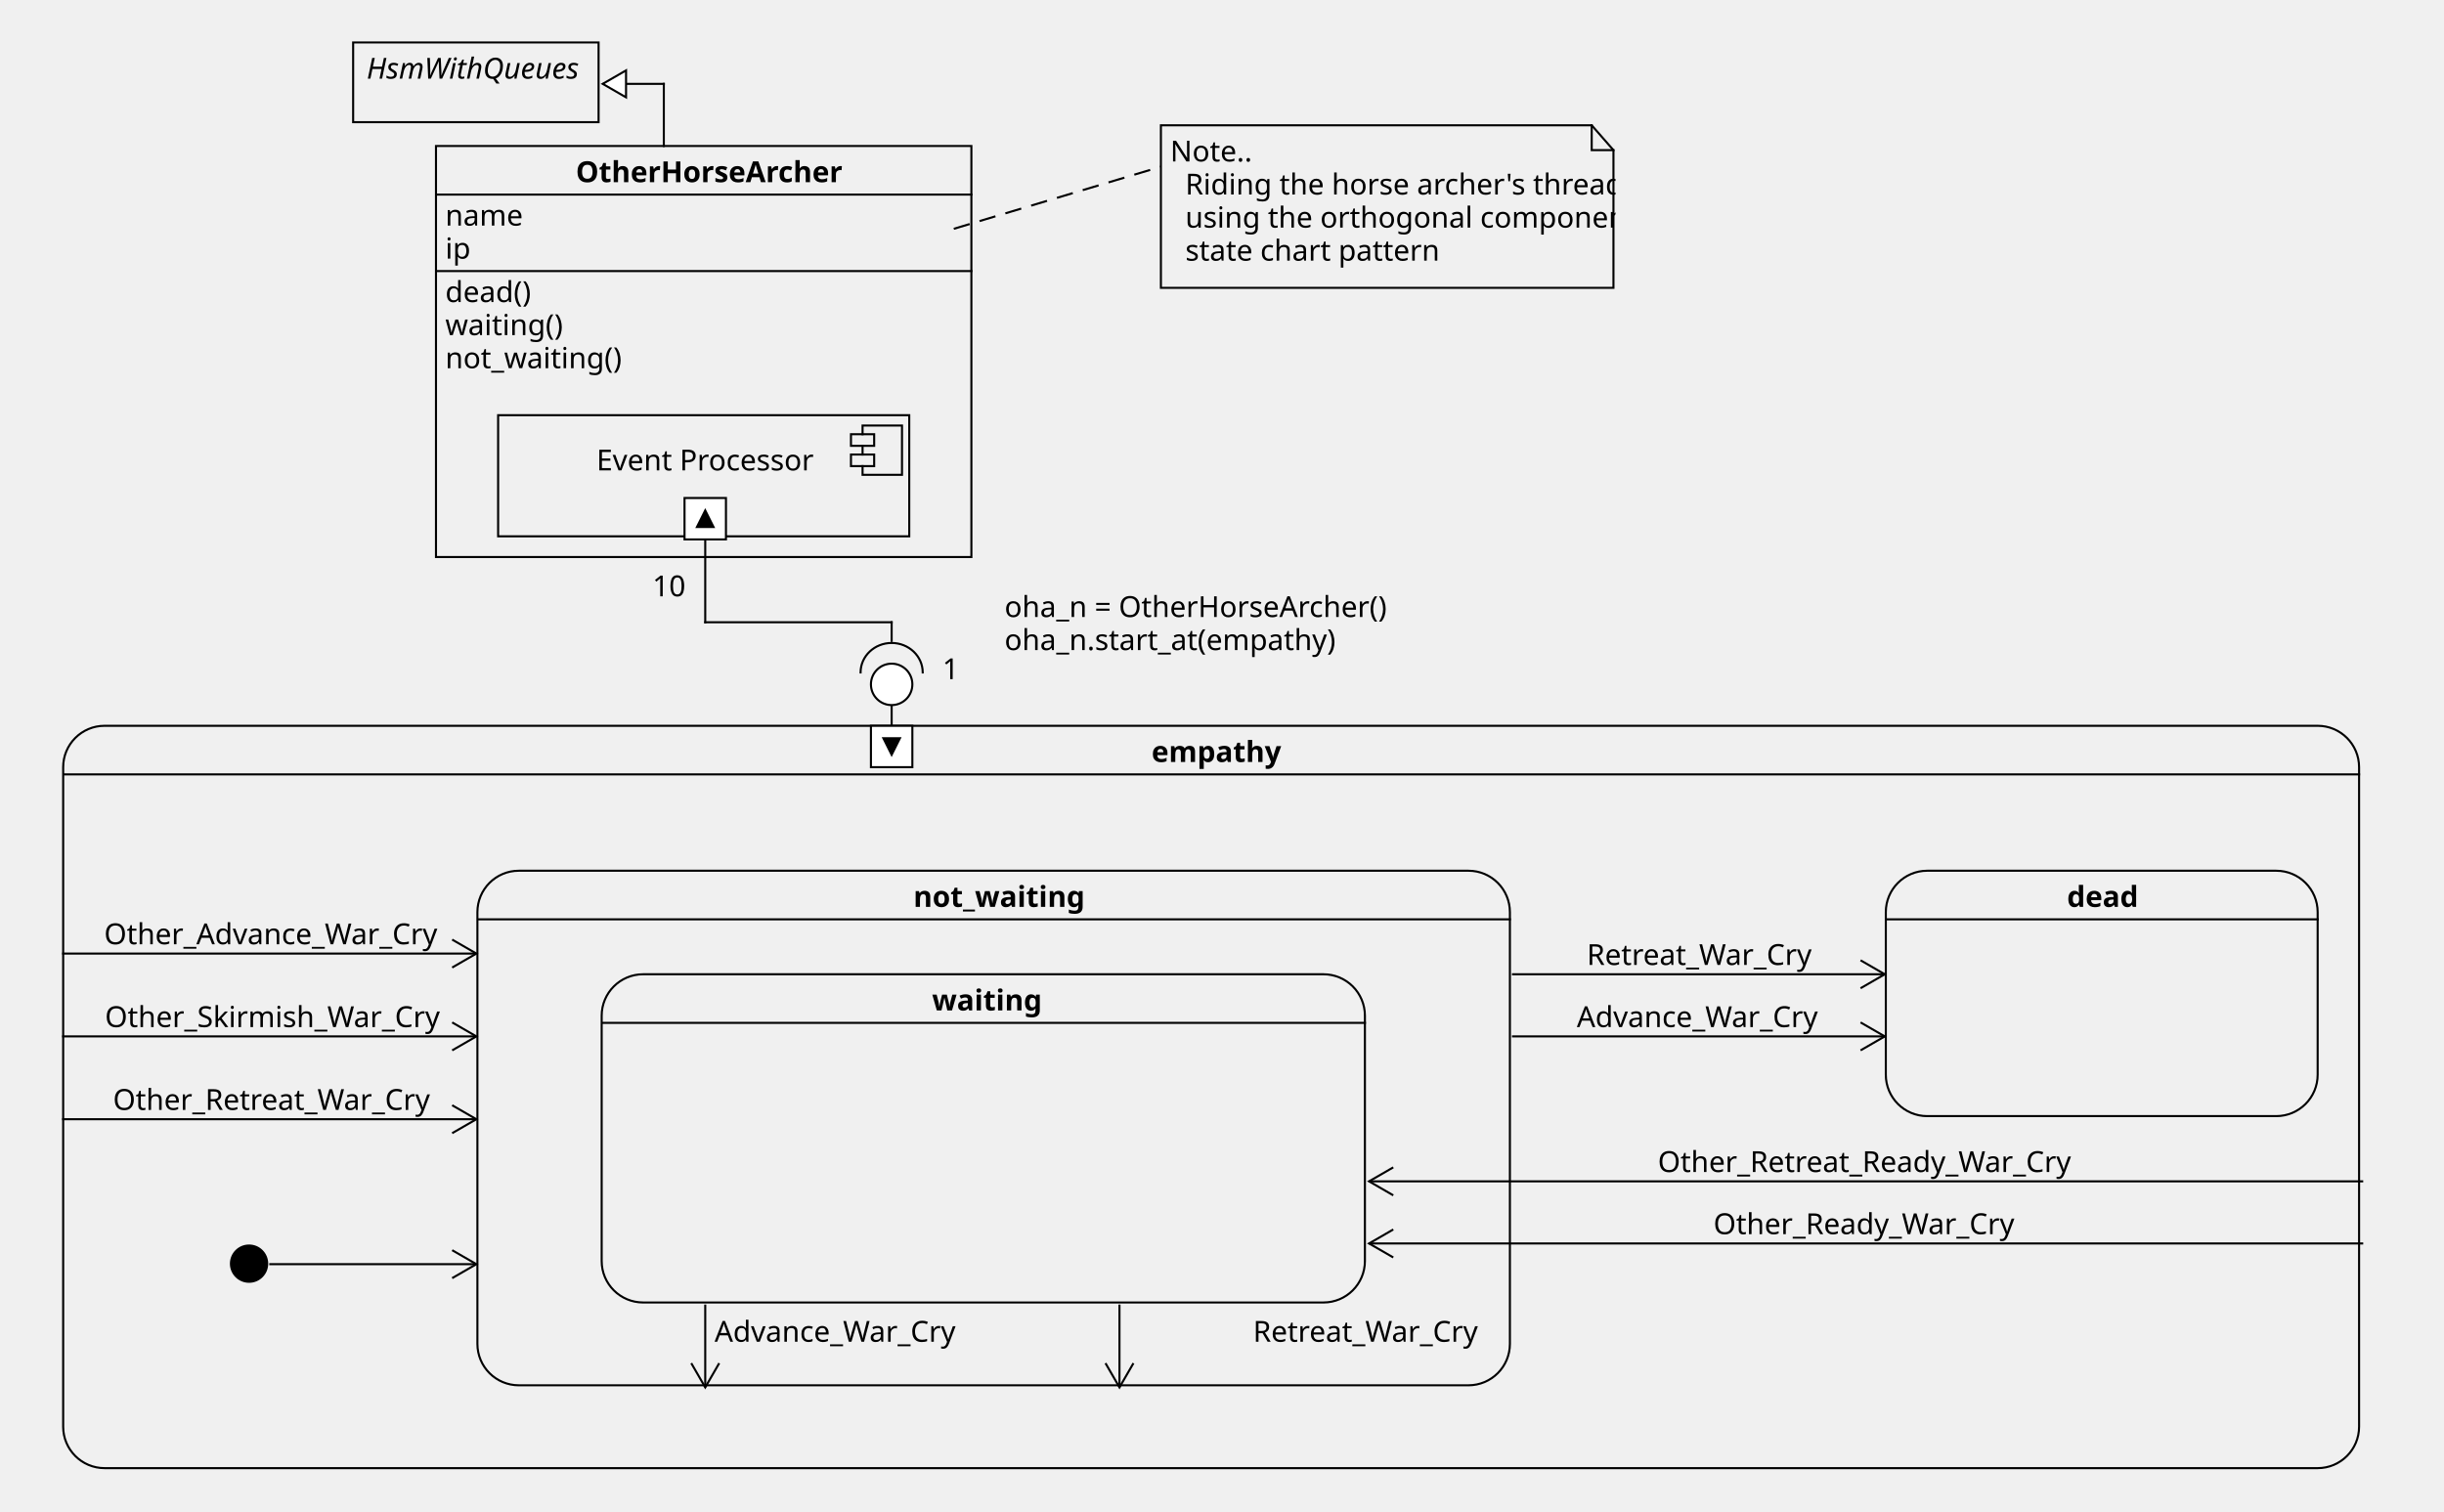
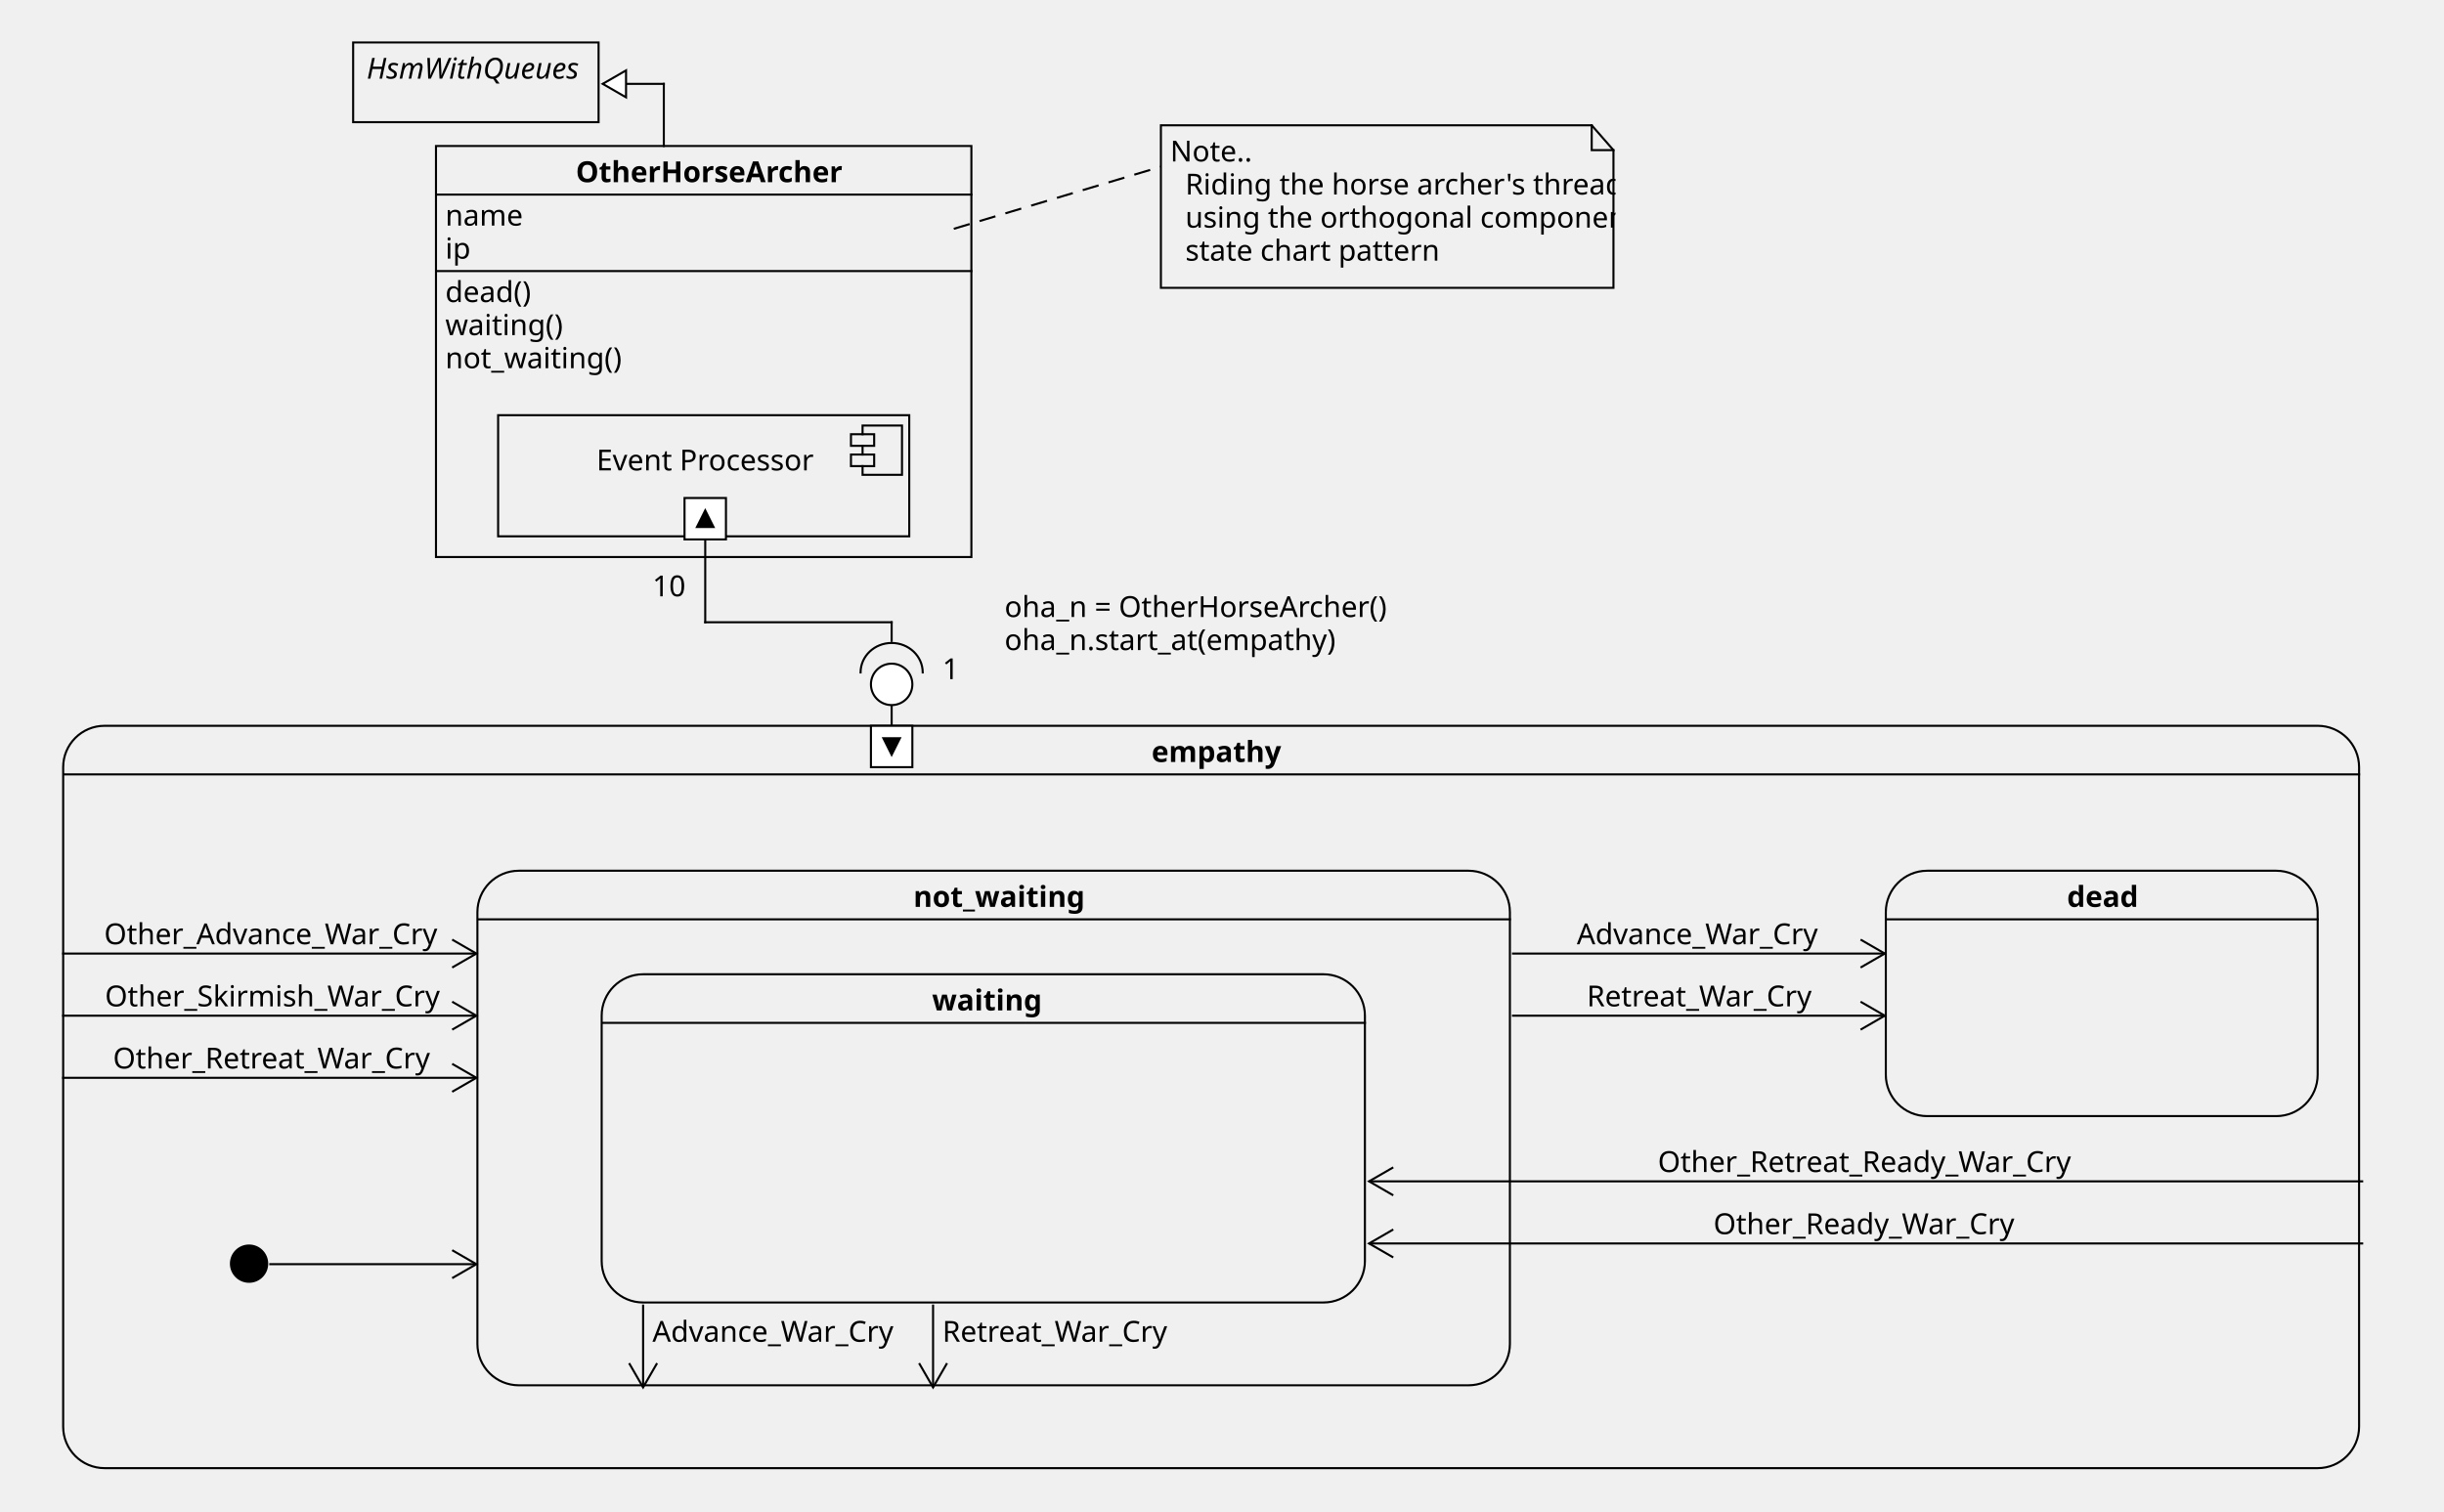
- <svg xmlns="http://www.w3.org/2000/svg" fill-opacity="1" color-rendering="auto" color-interpolation="auto" text-rendering="auto" stroke="black" stroke-linecap="square" width="1180" stroke-miterlimit="10" shape-rendering="auto" stroke-opacity="1" fill="black" stroke-dasharray="none" font-weight="normal" stroke-width="1" viewBox="280 70 1180 730" height="730" font-family="'Dialog'" font-style="normal" stroke-linejoin="miter" font-size="12px" stroke-dashoffset="0" image-rendering="auto">
+ <svg xmlns="http://www.w3.org/2000/svg" fill-opacity="1" color-rendering="auto" color-interpolation="auto" text-rendering="auto" stroke="black" stroke-linecap="square" width="1180" stroke-miterlimit="10" shape-rendering="auto" stroke-opacity="1" fill="black" stroke-dasharray="none" font-weight="normal" stroke-width="1" viewBox="170 70 1180 730" height="730" font-family="'Dialog'" font-style="normal" stroke-linejoin="miter" font-size="12px" stroke-dashoffset="0" image-rendering="auto">
  <defs id="genericDefs" />
  <g>
    <defs id="defs1">
      <clipPath clipPathUnits="userSpaceOnUse" id="clipPath1">
        <path d="M0 0 L2147483647 0 L2147483647 2147483647 L0 2147483647 L0 0 Z" />
      </clipPath>
      <clipPath clipPathUnits="userSpaceOnUse" id="clipPath2">
        <path d="M0 0 L0 60 L210 60 L210 0 Z" />
      </clipPath>
      <clipPath clipPathUnits="userSpaceOnUse" id="clipPath3">
        <path d="M0 0 L0 80 L220 80 L220 0 Z" />
      </clipPath>
      <clipPath clipPathUnits="userSpaceOnUse" id="clipPath4">
        <path d="M0 0 L0 30 L30 30 L30 0 Z" />
      </clipPath>
      <clipPath clipPathUnits="userSpaceOnUse" id="clipPath5">
        <path d="M0 0 L0 40 L40 40 L40 0 Z" />
      </clipPath>
      <clipPath clipPathUnits="userSpaceOnUse" id="clipPath6">
        <path d="M0 0 L0 60 L200 60 L200 0 Z" />
      </clipPath>
      <clipPath clipPathUnits="userSpaceOnUse" id="clipPath7">
        <path d="M0 0 L0 200 L260 200 L260 0 Z" />
      </clipPath>
      <clipPath clipPathUnits="userSpaceOnUse" id="clipPath8">
        <path d="M0 0 L0 40 L120 40 L120 0 Z" />
      </clipPath>
      <clipPath clipPathUnits="userSpaceOnUse" id="clipPath9">
        <path d="M0 0 L0 30 L130 30 L130 0 Z" />
      </clipPath>
      <clipPath clipPathUnits="userSpaceOnUse" id="clipPath10">
        <path d="M0 0 L0 30 L140 30 L140 0 Z" />
      </clipPath>
      <clipPath clipPathUnits="userSpaceOnUse" id="clipPath11">
        <path d="M0 0 L0 20 L20 20 L20 0 Z" />
      </clipPath>
      <clipPath clipPathUnits="userSpaceOnUse" id="clipPath12">
        <path d="M0 0 L0 120 L210 120 L210 0 Z" />
      </clipPath>
      <clipPath clipPathUnits="userSpaceOnUse" id="clipPath13">
        <path d="M0 0 L0 360 L1110 360 L1110 0 Z" />
      </clipPath>
      <clipPath clipPathUnits="userSpaceOnUse" id="clipPath14">
        <path d="M0 0 L0 250 L500 250 L500 0 Z" />
      </clipPath>
      <clipPath clipPathUnits="userSpaceOnUse" id="clipPath15">
        <path d="M0 0 L0 160 L370 160 L370 0 Z" />
      </clipPath>
      <clipPath clipPathUnits="userSpaceOnUse" id="clipPath16">
+         <path d="M0 0 L0 40 L210 40 L210 0 Z" />
+       </clipPath>
+       <clipPath clipPathUnits="userSpaceOnUse" id="clipPath17">
        <path d="M0 0 L0 40 L510 40 L510 0 Z" />
      </clipPath>
-       <clipPath clipPathUnits="userSpaceOnUse" id="clipPath17">
+       <clipPath clipPathUnits="userSpaceOnUse" id="clipPath18">
        <path d="M0 0 L0 40 L230 40 L230 0 Z" />
      </clipPath>
-       <clipPath clipPathUnits="userSpaceOnUse" id="clipPath18">
+       <clipPath clipPathUnits="userSpaceOnUse" id="clipPath19">
        <path d="M0 0 L0 60 L130 60 L130 0 Z" />
      </clipPath>
-       <clipPath clipPathUnits="userSpaceOnUse" id="clipPath19">
+       <clipPath clipPathUnits="userSpaceOnUse" id="clipPath20">
        <path d="M0 0 L0 60 L30 60 L30 0 Z" />
      </clipPath>
-       <clipPath clipPathUnits="userSpaceOnUse" id="clipPath20">
+       <clipPath clipPathUnits="userSpaceOnUse" id="clipPath21">
        <path d="M0 0 L0 100 L130 100 L130 0 Z" />
      </clipPath>
-       <clipPath clipPathUnits="userSpaceOnUse" id="clipPath21">
+       <clipPath clipPathUnits="userSpaceOnUse" id="clipPath22">
        <path d="M0 0 L0 60 L60 60 L60 0 Z" />
      </clipPath>
-       <clipPath clipPathUnits="userSpaceOnUse" id="clipPath22">
+       <clipPath clipPathUnits="userSpaceOnUse" id="clipPath23">
        <path d="M0 0 L0 70 L30 70 L30 0 Z" />
      </clipPath>
-       <clipPath clipPathUnits="userSpaceOnUse" id="clipPath23">
-         <path d="M0 0 L0 40 L210 40 L210 0 Z" />
-       </clipPath>
    </defs>
-     <g font-family="sans-serif" font-size="14px" transform="translate(760,350)">
+     <g font-family="sans-serif" font-size="14px" transform="translate(650,350)">
      <text x="5" xml:space="preserve" y="17.969" clip-path="url(#clipPath2)" stroke="none">oha_n = OtherHorseArcher()</text>
      <text x="5" xml:space="preserve" y="33.938" clip-path="url(#clipPath2)" stroke="none">oha_n.start_at(empathy)</text>
    </g>
-     <g fill="rgb(255,255,255)" fill-opacity="0" transform="translate(840,130)" stroke-opacity="0" stroke="rgb(255,255,255)">
+     <g fill="rgb(255,255,255)" fill-opacity="0" transform="translate(730,130)" stroke-opacity="0" stroke="rgb(255,255,255)">
      <path d="M0.5 0.5 L208.5 0.5 L219 12.5 L219 79 L0.5 79 Z" stroke="none" clip-path="url(#clipPath3)" />
    </g>
-     <g transform="translate(840,130)">
+     <g transform="translate(730,130)">
      <path fill="none" d="M0.5 0.5 L208.5 0.5 L219 12.5 L219 79 L0.5 79 Z" clip-path="url(#clipPath3)" />
      <path fill="none" d="M208.5 0.5 L208.5 12.5 L219 12.5" clip-path="url(#clipPath3)" />
      <text x="5" font-size="14px" y="17.969" clip-path="url(#clipPath3)" font-family="sans-serif" stroke="none" xml:space="preserve">Note..</text>
      <text x="5" font-size="14px" y="33.938" clip-path="url(#clipPath3)" font-family="sans-serif" stroke="none" xml:space="preserve">  Riding the horse archer's thread</text>
      <text x="5" font-size="14px" y="49.906" clip-path="url(#clipPath3)" font-family="sans-serif" stroke="none" xml:space="preserve">  using the orthogonal component</text>
      <text x="5" font-size="14px" y="65.875" clip-path="url(#clipPath3)" font-family="sans-serif" stroke="none" xml:space="preserve">  state chart pattern</text>
    </g>
-     <g font-family="sans-serif" font-size="14px" transform="translate(730,380)">
+     <g font-family="sans-serif" font-size="14px" transform="translate(620,380)">
      <text x="5" xml:space="preserve" y="17.969" clip-path="url(#clipPath4)" stroke="none">1</text>
    </g>
-     <g font-family="sans-serif" font-size="14px" transform="translate(590,340)">
+     <g font-family="sans-serif" font-size="14px" transform="translate(480,340)">
      <text x="5" xml:space="preserve" y="17.969" clip-path="url(#clipPath5)" stroke="none">10</text>
    </g>
-     <g fill="rgb(255,255,255)" fill-opacity="0" transform="translate(520,270)" stroke-opacity="0" stroke="rgb(255,255,255)">
+     <g fill="rgb(255,255,255)" fill-opacity="0" transform="translate(410,270)" stroke-opacity="0" stroke="rgb(255,255,255)">
      <rect x="170.86" width="11.2" height="5.6" y="9.7" clip-path="url(#clipPath6)" stroke="none" />
    </g>
-     <g transform="translate(520,270)">
+     <g transform="translate(410,270)">
      <rect fill="none" x="170.86" width="11.2" height="5.6" y="9.7" clip-path="url(#clipPath6)" />
    </g>
-     <g fill="rgb(255,255,255)" fill-opacity="0" transform="translate(520,270)" stroke-opacity="0" stroke="rgb(255,255,255)">
+     <g fill="rgb(255,255,255)" fill-opacity="0" transform="translate(410,270)" stroke-opacity="0" stroke="rgb(255,255,255)">
      <rect x="170.86" width="11.2" height="5.6" y="19.5" clip-path="url(#clipPath6)" stroke="none" />
    </g>
-     <g transform="translate(520,270)">
+     <g transform="translate(410,270)">
      <rect fill="none" x="170.86" width="11.2" height="5.6" y="19.5" clip-path="url(#clipPath6)" />
      <path fill="none" d="M176.46 15.3 L176.46 19.5" clip-path="url(#clipPath6)" />
      <path fill="none" d="M176.46 9.7 L176.46 5.5 L195.5 5.5 L195.5 29.3 L176.46 29.3 L176.46 25.1" clip-path="url(#clipPath6)" />
    </g>
-     <g fill="rgb(255,255,255)" fill-opacity="0" transform="translate(520,270)" stroke-opacity="0" stroke="rgb(255,255,255)">
+     <g fill="rgb(255,255,255)" fill-opacity="0" transform="translate(410,270)" stroke-opacity="0" stroke="rgb(255,255,255)">
      <rect x="0.5" width="198.5" height="58.5" y="0.5" clip-path="url(#clipPath6)" stroke="none" />
    </g>
-     <g transform="translate(520,270)">
+     <g transform="translate(410,270)">
      <rect fill="none" x="0.5" width="198.5" height="58.5" y="0.5" clip-path="url(#clipPath6)" />
      <text x="48" font-size="14px" y="27.169" clip-path="url(#clipPath6)" font-family="sans-serif" stroke="none" xml:space="preserve">Event Processor</text>
    </g>
-     <g fill="rgb(255,255,255)" fill-opacity="0" transform="translate(490,140)" stroke-opacity="0" stroke="rgb(255,255,255)">
+     <g fill="rgb(255,255,255)" fill-opacity="0" transform="translate(380,140)" stroke-opacity="0" stroke="rgb(255,255,255)">
      <rect x="0.5" width="258.5" height="198.5" y="0.5" clip-path="url(#clipPath7)" stroke="none" />
    </g>
-     <g transform="translate(490,140)">
+     <g transform="translate(380,140)">
      <rect fill="none" x="0.5" width="258.5" height="198.5" y="0.5" clip-path="url(#clipPath7)" />
      <text x="68" font-size="14px" y="17.969" clip-path="url(#clipPath7)" font-family="sans-serif" stroke="none" font-weight="bold" xml:space="preserve">OtherHorseArcher</text>
      <path fill="none" d="M1 23.969 L259 23.969" clip-path="url(#clipPath7)" />
      <text x="5" font-size="14px" y="38.938" clip-path="url(#clipPath7)" font-family="sans-serif" stroke="none" xml:space="preserve">name</text>
      <text x="5" font-size="14px" y="54.906" clip-path="url(#clipPath7)" font-family="sans-serif" stroke="none" xml:space="preserve">ip</text>
      <path fill="none" d="M1 60.906 L259 60.906" clip-path="url(#clipPath7)" />
      <text x="5" font-size="14px" y="75.875" clip-path="url(#clipPath7)" font-family="sans-serif" stroke="none" xml:space="preserve">dead()</text>
      <text x="5" font-size="14px" y="91.844" clip-path="url(#clipPath7)" font-family="sans-serif" stroke="none" xml:space="preserve">waiting()</text>
      <text x="5" font-size="14px" y="107.812" clip-path="url(#clipPath7)" font-family="sans-serif" stroke="none" xml:space="preserve">not_waiting()</text>
    </g>
-     <g fill="rgb(255,255,255)" fill-opacity="0" transform="translate(450,90)" stroke-opacity="0" stroke="rgb(255,255,255)">
+     <g fill="rgb(255,255,255)" fill-opacity="0" transform="translate(340,90)" stroke-opacity="0" stroke="rgb(255,255,255)">
      <rect x="0.5" width="118.5" height="38.5" y="0.5" clip-path="url(#clipPath8)" stroke="none" />
    </g>
-     <g transform="translate(450,90)">
+     <g transform="translate(340,90)">
      <rect fill="none" x="0.5" width="118.5" height="38.5" y="0.5" clip-path="url(#clipPath8)" />
      <text x="7" font-size="14px" y="17.969" clip-path="url(#clipPath8)" font-family="sans-serif" font-style="italic" stroke="none" xml:space="preserve">HsmWithQueues</text>
    </g>
-     <g font-family="sans-serif" font-size="14px" transform="translate(880,700)">
+     <g font-family="sans-serif" font-size="14px" transform="translate(620,700)">
      <text x="5" xml:space="preserve" y="17.969" clip-path="url(#clipPath9)" stroke="none">Retreat_War_Cry</text>
    </g>
-     <g font-family="sans-serif" font-size="14px" transform="translate(620,700)">
+     <g font-family="sans-serif" font-size="14px" transform="translate(480,700)">
      <text x="5" xml:space="preserve" y="17.969" clip-path="url(#clipPath10)" stroke="none">Advance_War_Cry</text>
    </g>
-     <g transform="translate(390,670)">
+     <g transform="translate(280,670)">
      <circle r="8.75" clip-path="url(#clipPath11)" cx="10.25" cy="10.25" stroke="none" />
      <circle fill="none" r="8.75" clip-path="url(#clipPath11)" cx="10.25" cy="10.25" />
    </g>
-     <g fill="rgb(255,255,255)" fill-opacity="0" transform="translate(1190,490)" stroke-opacity="0" stroke="rgb(255,255,255)">
+     <g fill="rgb(255,255,255)" fill-opacity="0" transform="translate(1080,490)" stroke-opacity="0" stroke="rgb(255,255,255)">
      <rect x="0.5" y="0.5" clip-path="url(#clipPath12)" width="208.5" rx="20" ry="20" height="118.5" stroke="none" />
    </g>
-     <g transform="translate(1190,490)">
+     <g transform="translate(1080,490)">
      <rect x="0.5" y="0.5" clip-path="url(#clipPath12)" fill="none" width="208.5" rx="20" ry="20" height="118.5" />
      <text x="88" font-size="14px" y="17.969" clip-path="url(#clipPath12)" font-family="sans-serif" stroke="none" font-weight="bold" xml:space="preserve">dead</text>
      <path fill="none" d="M1 23.969 L209 23.969" clip-path="url(#clipPath12)" />
    </g>
-     <g fill="rgb(255,255,255)" fill-opacity="0" transform="translate(310,420)" stroke-opacity="0" stroke="rgb(255,255,255)">
+     <g fill="rgb(255,255,255)" fill-opacity="0" transform="translate(200,420)" stroke-opacity="0" stroke="rgb(255,255,255)">
      <rect x="0.5" y="0.5" clip-path="url(#clipPath13)" width="1108.5" rx="20" ry="20" height="358.5" stroke="none" />
    </g>
-     <g transform="translate(310,420)">
+     <g transform="translate(200,420)">
      <rect x="0.5" y="0.5" clip-path="url(#clipPath13)" fill="none" width="1108.5" rx="20" ry="20" height="358.5" />
      <text x="526" font-size="14px" y="17.969" clip-path="url(#clipPath13)" font-family="sans-serif" stroke="none" font-weight="bold" xml:space="preserve">empathy</text>
      <path fill="none" d="M1 23.969 L1109 23.969" clip-path="url(#clipPath13)" />
    </g>
-     <g fill="rgb(255,255,255)" fill-opacity="0" transform="translate(510,490)" stroke-opacity="0" stroke="rgb(255,255,255)">
+     <g fill="rgb(255,255,255)" fill-opacity="0" transform="translate(400,490)" stroke-opacity="0" stroke="rgb(255,255,255)">
      <rect x="0.5" y="0.5" clip-path="url(#clipPath14)" width="498.5" rx="20" ry="20" height="248.5" stroke="none" />
    </g>
-     <g transform="translate(510,490)">
+     <g transform="translate(400,490)">
      <rect x="0.5" y="0.5" clip-path="url(#clipPath14)" fill="none" width="498.5" rx="20" ry="20" height="248.5" />
      <text x="211" font-size="14px" y="17.969" clip-path="url(#clipPath14)" font-family="sans-serif" stroke="none" font-weight="bold" xml:space="preserve">not_waiting</text>
      <path fill="none" d="M1 23.969 L499 23.969" clip-path="url(#clipPath14)" />
    </g>
-     <g fill="rgb(255,255,255)" fill-opacity="0" transform="translate(570,540)" stroke-opacity="0" stroke="rgb(255,255,255)">
+     <g fill="rgb(255,255,255)" fill-opacity="0" transform="translate(460,540)" stroke-opacity="0" stroke="rgb(255,255,255)">
      <rect x="0.5" y="0.5" clip-path="url(#clipPath15)" width="368.5" rx="20" ry="20" height="158.5" stroke="none" />
    </g>
-     <g transform="translate(570,540)">
+     <g transform="translate(460,540)">
      <rect x="0.5" y="0.5" clip-path="url(#clipPath15)" fill="none" width="368.5" rx="20" ry="20" height="158.5" />
      <text x="160" font-size="14px" y="17.969" clip-path="url(#clipPath15)" font-family="sans-serif" stroke="none" font-weight="bold" xml:space="preserve">waiting</text>
      <path fill="none" d="M1 23.969 L369 23.969" clip-path="url(#clipPath15)" />
    </g>
-     <g transform="translate(930,650)">
-       <path fill="none" d="M490.5 20.5 L11.5 20.5" clip-path="url(#clipPath16)" />
-       <path fill="none" d="M22.258 14 L11 20.5 L22.258 27" clip-path="url(#clipPath16)" />
-       <text x="177.261" font-size="14px" y="16" clip-path="url(#clipPath16)" font-family="sans-serif" stroke="none" xml:space="preserve">Other_Ready_War_Cry</text>
-     </g>
-     <g transform="translate(300,590)">
-       <path fill="none" d="M10.5 20.5 L209.5 20.5" clip-path="url(#clipPath17)" />
-       <path fill="none" d="M198.742 27 L210 20.5 L198.742 14" clip-path="url(#clipPath17)" />
-       <text x="34.54" font-size="14px" y="16" clip-path="url(#clipPath17)" font-family="sans-serif" stroke="none" xml:space="preserve">Other_Retreat_War_Cry</text>
-     </g>
-     <g transform="translate(300,550)">
-       <path fill="none" d="M10.5 20.5 L209.5 20.5" clip-path="url(#clipPath17)" />
-       <path fill="none" d="M198.742 27 L210 20.5 L198.742 14" clip-path="url(#clipPath17)" />
-       <text x="30.661" font-size="14px" y="16" clip-path="url(#clipPath17)" font-family="sans-serif" stroke="none" xml:space="preserve">Other_Skirmish_War_Cry</text>
-     </g>
-     <g stroke-dasharray="8,5" stroke-miterlimit="5" transform="translate(730,140)" stroke-linecap="butt">
-       <path fill="none" d="M10.5 40.5 L110.5 10.5" clip-path="url(#clipPath18)" />
-     </g>
-     <g transform="translate(700,390)">
-       <path fill="none" d="M10.5 11.5 L10.5 40.5" clip-path="url(#clipPath19)" />
-       <circle fill="white" r="10" clip-path="url(#clipPath19)" cx="10.5" cy="10.5" stroke="none" />
-       <circle fill="none" r="10" clip-path="url(#clipPath19)" cx="10.5" cy="10.5" />
-       <rect x="0.5" y="30.5" clip-path="url(#clipPath19)" fill="white" width="20" height="20" stroke="none" />
-       <rect fill="none" x="0.5" width="20" height="20" y="30.5" clip-path="url(#clipPath19)" />
-       <path d="M6.5 36.5 L14.5 36.5 L10.5 44.5 Z" clip-path="url(#clipPath19)" stroke="none" />
-       <path fill="none" d="M6.5 36.5 L14.5 36.5 L10.5 44.5 Z" clip-path="url(#clipPath19)" />
-     </g>
-     <g transform="translate(610,310)">
-       <path fill="none" d="M10.5 11.5 L10.5 60.5" clip-path="url(#clipPath20)" />
-       <path fill="none" d="M10.5 60.5 L100.5 60.5" clip-path="url(#clipPath20)" />
-       <path fill="none" d="M100.5 60.5 L100.5 69.5" clip-path="url(#clipPath20)" />
-       <rect x="0.5" y="0.5" clip-path="url(#clipPath20)" fill="white" width="20" height="20" stroke="none" />
-       <rect fill="none" x="0.5" width="20" height="20" y="0.5" clip-path="url(#clipPath20)" />
-       <path d="M10.5 6.5 L14.5 14.5 L6.5 14.5 Z" clip-path="url(#clipPath20)" stroke="none" />
-       <path fill="none" d="M10.5 6.5 L14.5 14.5 L6.5 14.5 Z" clip-path="url(#clipPath20)" />
-     </g>
-     <g fill="rgb(255,255,255)" fill-opacity="0" transform="translate(610,310)" stroke-opacity="0" stroke="rgb(255,255,255)">
-       <path d="M115.5 84.75 A15 14.25 0 0 0 85.5 84.75" stroke="none" clip-path="url(#clipPath20)" />
-     </g>
-     <g transform="translate(610,310)">
-       <path fill="none" d="M115.5 84.75 A15 14.25 0 0 0 85.5 84.75" clip-path="url(#clipPath20)" />
-     </g>
-     <g transform="translate(560,100)">
-       <path fill="none" d="M11.5 10.5 L40.5 10.5" clip-path="url(#clipPath21)" />
-       <path fill="none" d="M40.5 10.5 L40.5 40.5" clip-path="url(#clipPath21)" />
-       <path fill="white" d="M22.258 17 L11 10.5 L22.258 4 Z" clip-path="url(#clipPath21)" stroke="none" />
-       <path fill="none" d="M22.258 17 L11 10.5 L22.258 4 Z" clip-path="url(#clipPath21)" />
-     </g>
-     <g transform="translate(300,510)">
-       <path fill="none" d="M10.5 20.5 L209.5 20.5" clip-path="url(#clipPath17)" />
-       <path fill="none" d="M198.742 27 L210 20.5 L198.742 14" clip-path="url(#clipPath17)" />
-       <text x="30.254" font-size="14px" y="16" clip-path="url(#clipPath17)" font-family="sans-serif" stroke="none" xml:space="preserve">Other_Advance_War_Cry</text>
-     </g>
-     <g transform="translate(930,620)">
-       <path fill="none" d="M490.5 20.5 L11.5 20.5" clip-path="url(#clipPath16)" />
-       <path fill="none" d="M22.258 14 L11 20.5 L22.258 27" clip-path="url(#clipPath16)" />
-       <text x="150.413" font-size="14px" y="16" clip-path="url(#clipPath16)" font-family="sans-serif" stroke="none" xml:space="preserve">Other_Retreat_Ready_War_Cry</text>
-     </g>
-     <g transform="translate(810,690)">
-       <path fill="none" d="M10.5 10.5 L10.5 49.5" clip-path="url(#clipPath22)" />
-       <path fill="none" d="M4 38.742 L10.5 50 L17 38.742" clip-path="url(#clipPath22)" />
+     <g transform="translate(890,540)">
+       <path fill="none" d="M10.5 20.5 L189.5 20.5" clip-path="url(#clipPath16)" />
+       <path fill="none" d="M178.742 27 L190 20.5 L178.742 14" clip-path="url(#clipPath16)" />
+       <text x="46.151" font-size="14px" y="16" clip-path="url(#clipPath16)" font-family="sans-serif" stroke="none" xml:space="preserve">Retreat_War_Cry</text>
+     </g>
+     <g transform="translate(820,650)">
+       <path fill="none" d="M490.5 20.5 L11.5 20.5" clip-path="url(#clipPath17)" />
+       <path fill="none" d="M22.258 14 L11 20.5 L22.258 27" clip-path="url(#clipPath17)" />
+       <text x="177.261" font-size="14px" y="16" clip-path="url(#clipPath17)" font-family="sans-serif" stroke="none" xml:space="preserve">Other_Ready_War_Cry</text>
+     </g>
+     <g transform="translate(190,570)">
+       <path fill="none" d="M10.5 20.5 L209.5 20.5" clip-path="url(#clipPath18)" />
+       <path fill="none" d="M198.742 27 L210 20.5 L198.742 14" clip-path="url(#clipPath18)" />
+       <text x="34.54" font-size="14px" y="16" clip-path="url(#clipPath18)" font-family="sans-serif" stroke="none" xml:space="preserve">Other_Retreat_War_Cry</text>
+     </g>
+     <g transform="translate(190,540)">
+       <path fill="none" d="M10.5 20.5 L209.5 20.5" clip-path="url(#clipPath18)" />
+       <path fill="none" d="M198.742 27 L210 20.5 L198.742 14" clip-path="url(#clipPath18)" />
+       <text x="30.661" font-size="14px" y="16" clip-path="url(#clipPath18)" font-family="sans-serif" stroke="none" xml:space="preserve">Other_Skirmish_War_Cry</text>
+     </g>
+     <g stroke-dasharray="8,5" stroke-miterlimit="5" transform="translate(620,140)" stroke-linecap="butt">
+       <path fill="none" d="M10.5 40.5 L110.5 10.5" clip-path="url(#clipPath19)" />
+     </g>
+     <g transform="translate(590,390)">
+       <path fill="none" d="M10.5 11.5 L10.5 40.5" clip-path="url(#clipPath20)" />
+       <circle fill="white" r="10" clip-path="url(#clipPath20)" cx="10.5" cy="10.5" stroke="none" />
+       <circle fill="none" r="10" clip-path="url(#clipPath20)" cx="10.5" cy="10.5" />
+       <rect x="0.5" y="30.5" clip-path="url(#clipPath20)" fill="white" width="20" height="20" stroke="none" />
+       <rect fill="none" x="0.5" width="20" height="20" y="30.5" clip-path="url(#clipPath20)" />
+       <path d="M6.5 36.5 L14.5 36.5 L10.5 44.5 Z" clip-path="url(#clipPath20)" stroke="none" />
+       <path fill="none" d="M6.5 36.5 L14.5 36.5 L10.5 44.5 Z" clip-path="url(#clipPath20)" />
+     </g>
+     <g transform="translate(500,310)">
+       <path fill="none" d="M10.5 11.5 L10.5 60.5" clip-path="url(#clipPath21)" />
+       <path fill="none" d="M10.5 60.5 L100.5 60.5" clip-path="url(#clipPath21)" />
+       <path fill="none" d="M100.5 60.5 L100.5 69.5" clip-path="url(#clipPath21)" />
+       <rect x="0.5" y="0.5" clip-path="url(#clipPath21)" fill="white" width="20" height="20" stroke="none" />
+       <rect fill="none" x="0.5" width="20" height="20" y="0.5" clip-path="url(#clipPath21)" />
+       <path d="M10.5 6.5 L14.5 14.5 L6.5 14.5 Z" clip-path="url(#clipPath21)" stroke="none" />
+       <path fill="none" d="M10.5 6.5 L14.5 14.5 L6.5 14.5 Z" clip-path="url(#clipPath21)" />
+     </g>
+     <g fill="rgb(255,255,255)" fill-opacity="0" transform="translate(500,310)" stroke-opacity="0" stroke="rgb(255,255,255)">
+       <path d="M115.5 84.75 A15 14.25 0 0 0 85.5 84.75" stroke="none" clip-path="url(#clipPath21)" />
+     </g>
+     <g transform="translate(500,310)">
+       <path fill="none" d="M115.5 84.75 A15 14.25 0 0 0 85.5 84.75" clip-path="url(#clipPath21)" />
+     </g>
+     <g transform="translate(450,100)">
+       <path fill="none" d="M11.5 10.5 L40.5 10.5" clip-path="url(#clipPath22)" />
+       <path fill="none" d="M40.5 10.5 L40.5 40.5" clip-path="url(#clipPath22)" />
+       <path fill="white" d="M22.258 17 L11 10.5 L22.258 4 Z" clip-path="url(#clipPath22)" stroke="none" />
+       <path fill="none" d="M22.258 17 L11 10.5 L22.258 4 Z" clip-path="url(#clipPath22)" />
+     </g>
+     <g transform="translate(190,510)">
+       <path fill="none" d="M10.5 20.5 L209.5 20.5" clip-path="url(#clipPath18)" />
+       <path fill="none" d="M198.742 27 L210 20.5 L198.742 14" clip-path="url(#clipPath18)" />
+       <text x="30.254" font-size="14px" y="16" clip-path="url(#clipPath18)" font-family="sans-serif" stroke="none" xml:space="preserve">Other_Advance_War_Cry</text>
+     </g>
+     <g transform="translate(820,620)">
+       <path fill="none" d="M490.5 20.5 L11.5 20.5" clip-path="url(#clipPath17)" />
+       <path fill="none" d="M22.258 14 L11 20.5 L22.258 27" clip-path="url(#clipPath17)" />
+       <text x="150.413" font-size="14px" y="16" clip-path="url(#clipPath17)" font-family="sans-serif" stroke="none" xml:space="preserve">Other_Retreat_Ready_War_Cry</text>
    </g>
    <g transform="translate(610,690)">
-       <path fill="none" d="M10.5 10.5 L10.5 49.5" clip-path="url(#clipPath22)" />
-       <path fill="none" d="M4 38.742 L10.5 50 L17 38.742" clip-path="url(#clipPath22)" />
-     </g>
-     <g transform="translate(400,670)">
+       <path fill="none" d="M10.5 10.5 L10.5 49.5" clip-path="url(#clipPath23)" />
+       <path fill="none" d="M4 38.742 L10.5 50 L17 38.742" clip-path="url(#clipPath23)" />
+     </g>
+     <g transform="translate(470,690)">
+       <path fill="none" d="M10.5 10.5 L10.5 49.5" clip-path="url(#clipPath23)" />
+       <path fill="none" d="M4 38.742 L10.5 50 L17 38.742" clip-path="url(#clipPath23)" />
+     </g>
+     <g transform="translate(290,670)">
      <path fill="none" d="M10.5 10.5 L109.5 10.5" clip-path="url(#clipPath9)" />
      <path fill="none" d="M98.742 17 L110 10.5 L98.742 4" clip-path="url(#clipPath9)" />
    </g>
-     <g transform="translate(1000,550)">
-       <path fill="none" d="M10.5 20.5 L189.5 20.5" clip-path="url(#clipPath23)" />
-       <path fill="none" d="M178.742 27 L190 20.5 L178.742 14" clip-path="url(#clipPath23)" />
-       <text x="41.31" font-size="14px" y="16" clip-path="url(#clipPath23)" font-family="sans-serif" stroke="none" xml:space="preserve">Advance_War_Cry</text>
-     </g>
-     <g transform="translate(1000,520)">
-       <path fill="none" d="M10.5 20.5 L189.5 20.5" clip-path="url(#clipPath23)" />
-       <path fill="none" d="M178.742 27 L190 20.5 L178.742 14" clip-path="url(#clipPath23)" />
-       <text x="46.151" font-size="14px" y="16" clip-path="url(#clipPath23)" font-family="sans-serif" stroke="none" xml:space="preserve">Retreat_War_Cry</text>
+     <g transform="translate(890,510)">
+       <path fill="none" d="M10.5 20.5 L189.5 20.5" clip-path="url(#clipPath16)" />
+       <path fill="none" d="M178.742 27 L190 20.5 L178.742 14" clip-path="url(#clipPath16)" />
+       <text x="41.31" font-size="14px" y="16" clip-path="url(#clipPath16)" font-family="sans-serif" stroke="none" xml:space="preserve">Advance_War_Cry</text>
    </g>
  </g>
</svg>
